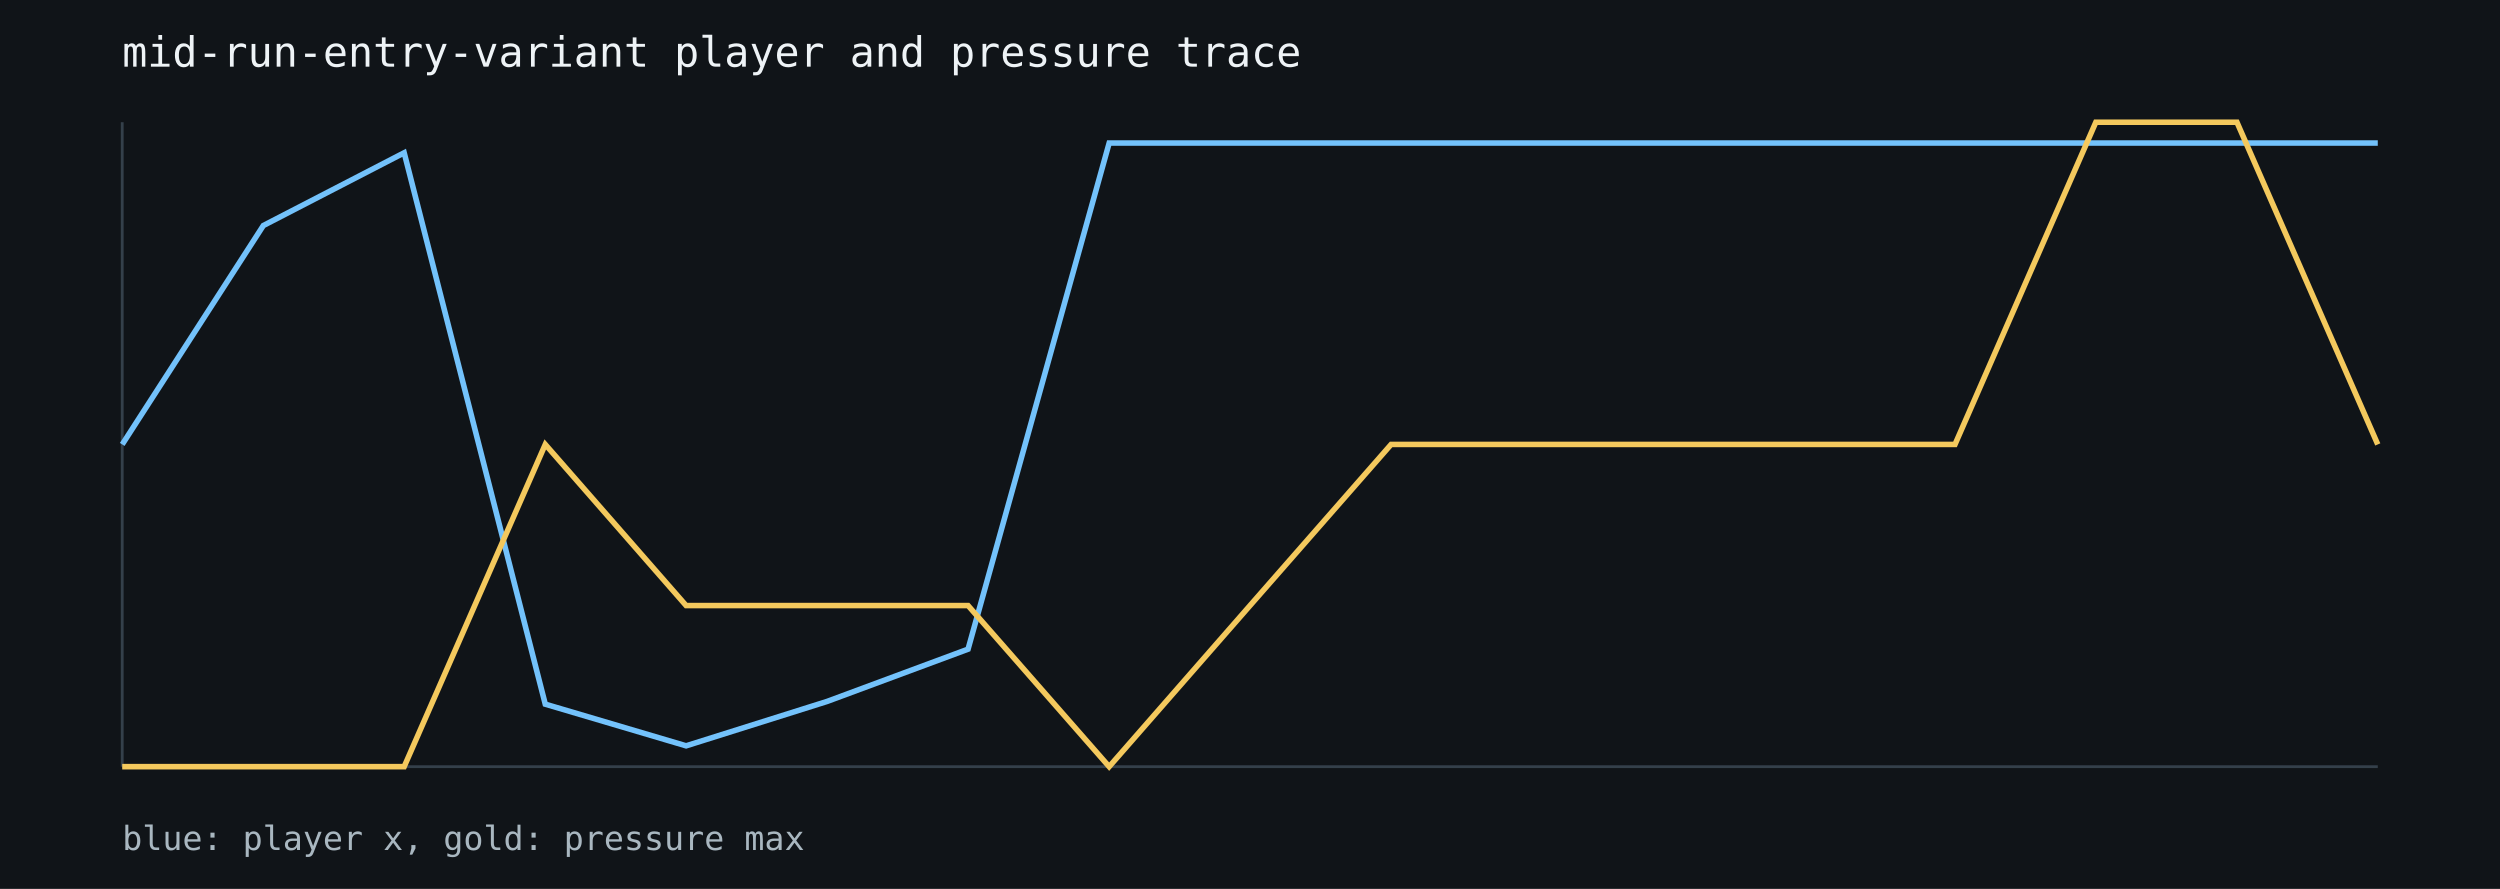
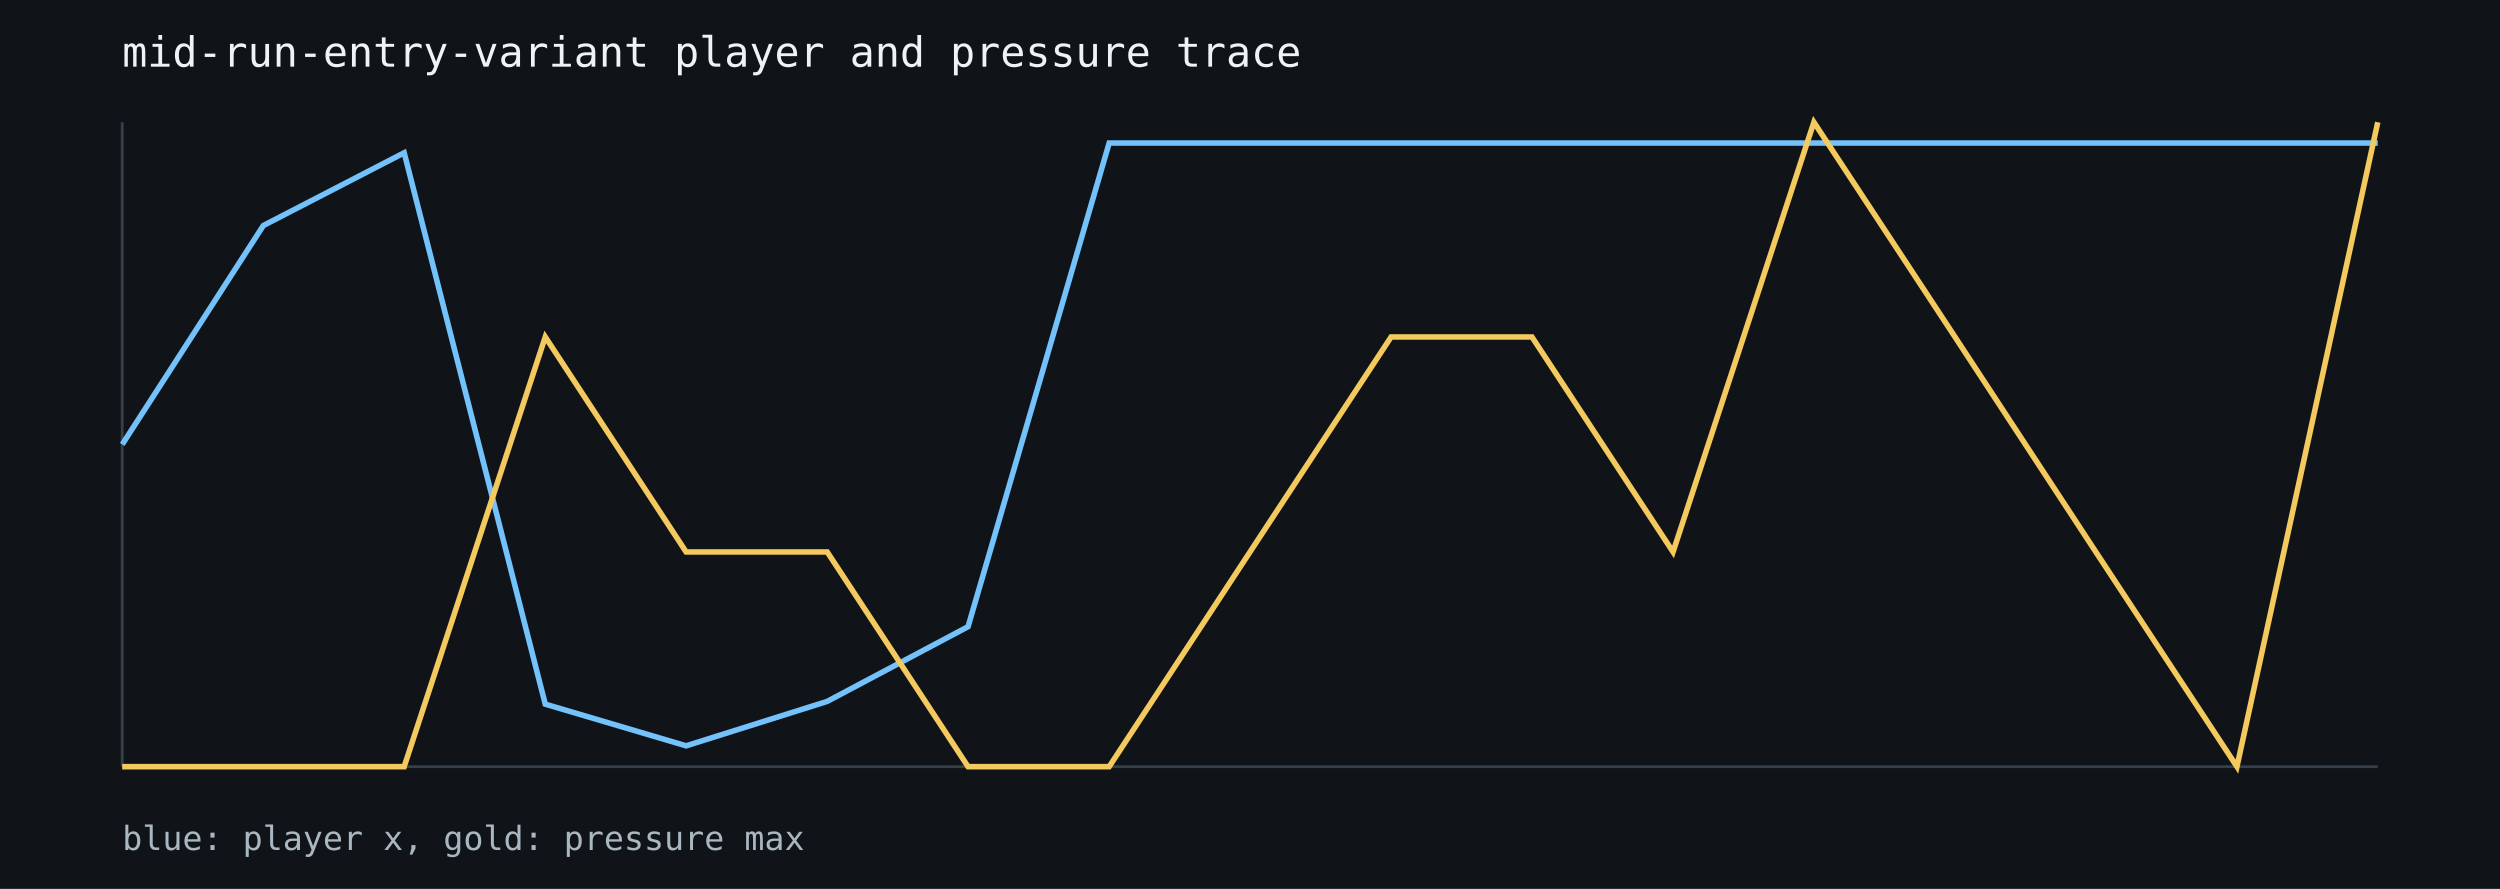
<svg xmlns="http://www.w3.org/2000/svg" width="900" height="320" viewBox="0 0 900 320">
  <rect width="100%" height="100%" fill="#101418" />
  <text x="44" y="24" fill="#eef3f6" font-family="monospace" font-size="15">mid-run-entry-variant player and pressure trace</text>
  <line x1="44" y1="276" x2="856" y2="276" stroke="#34404a" />
  <line x1="44" y1="44" x2="44" y2="276" stroke="#34404a" />
-   <path d="M44.0,160.0 L94.8,81.2 L145.5,55.0 L196.3,253.5 L247.0,268.5 L297.8,252.5 L348.5,233.7 L399.3,51.5 L450.0,51.5 L500.8,51.5 L551.5,51.5 L602.3,51.5 L653.0,51.5 L703.8,51.5 L754.5,51.5 L805.3,51.5 L856.0,51.5" fill="none" stroke="#73c2fb" stroke-width="2" />
-   <path d="M44.0,276.0 L94.8,276.0 L145.5,276.0 L196.3,160.0 L247.0,218.0 L297.8,218.0 L348.5,218.0 L399.3,276.0 L450.0,218.0 L500.8,160.0 L551.5,160.0 L602.3,160.0 L653.0,160.0 L703.8,160.0 L754.5,44.0 L805.3,44.0 L856.0,160.0" fill="none" stroke="#f4c95d" stroke-width="2" />
+   <path d="M44.0,160.0 L94.8,81.2 L145.5,55.0 L196.3,253.5 L247.0,268.5 L297.8,252.5 L348.5,225.6 L399.3,51.5 L450.0,51.5 L500.8,51.5 L551.5,51.5 L602.3,51.5 L653.0,51.5 L703.8,51.5 L754.5,51.5 L805.3,51.5 L856.0,51.5" fill="none" stroke="#73c2fb" stroke-width="2" />
+   <path d="M44.0,276.0 L94.8,276.0 L145.5,276.0 L196.3,121.3 L247.0,198.7 L297.8,198.7 L348.5,276.0 L399.3,276.0 L450.0,198.7 L500.8,121.3 L551.5,121.3 L602.3,198.7 L653.0,44.0 L703.8,121.3 L754.5,198.7 L805.3,276.0 L856.0,44.0" fill="none" stroke="#f4c95d" stroke-width="2" />
  <text x="44" y="306" fill="#a9b7c0" font-family="monospace" font-size="12">blue: player x, gold: pressure max</text>
</svg>
